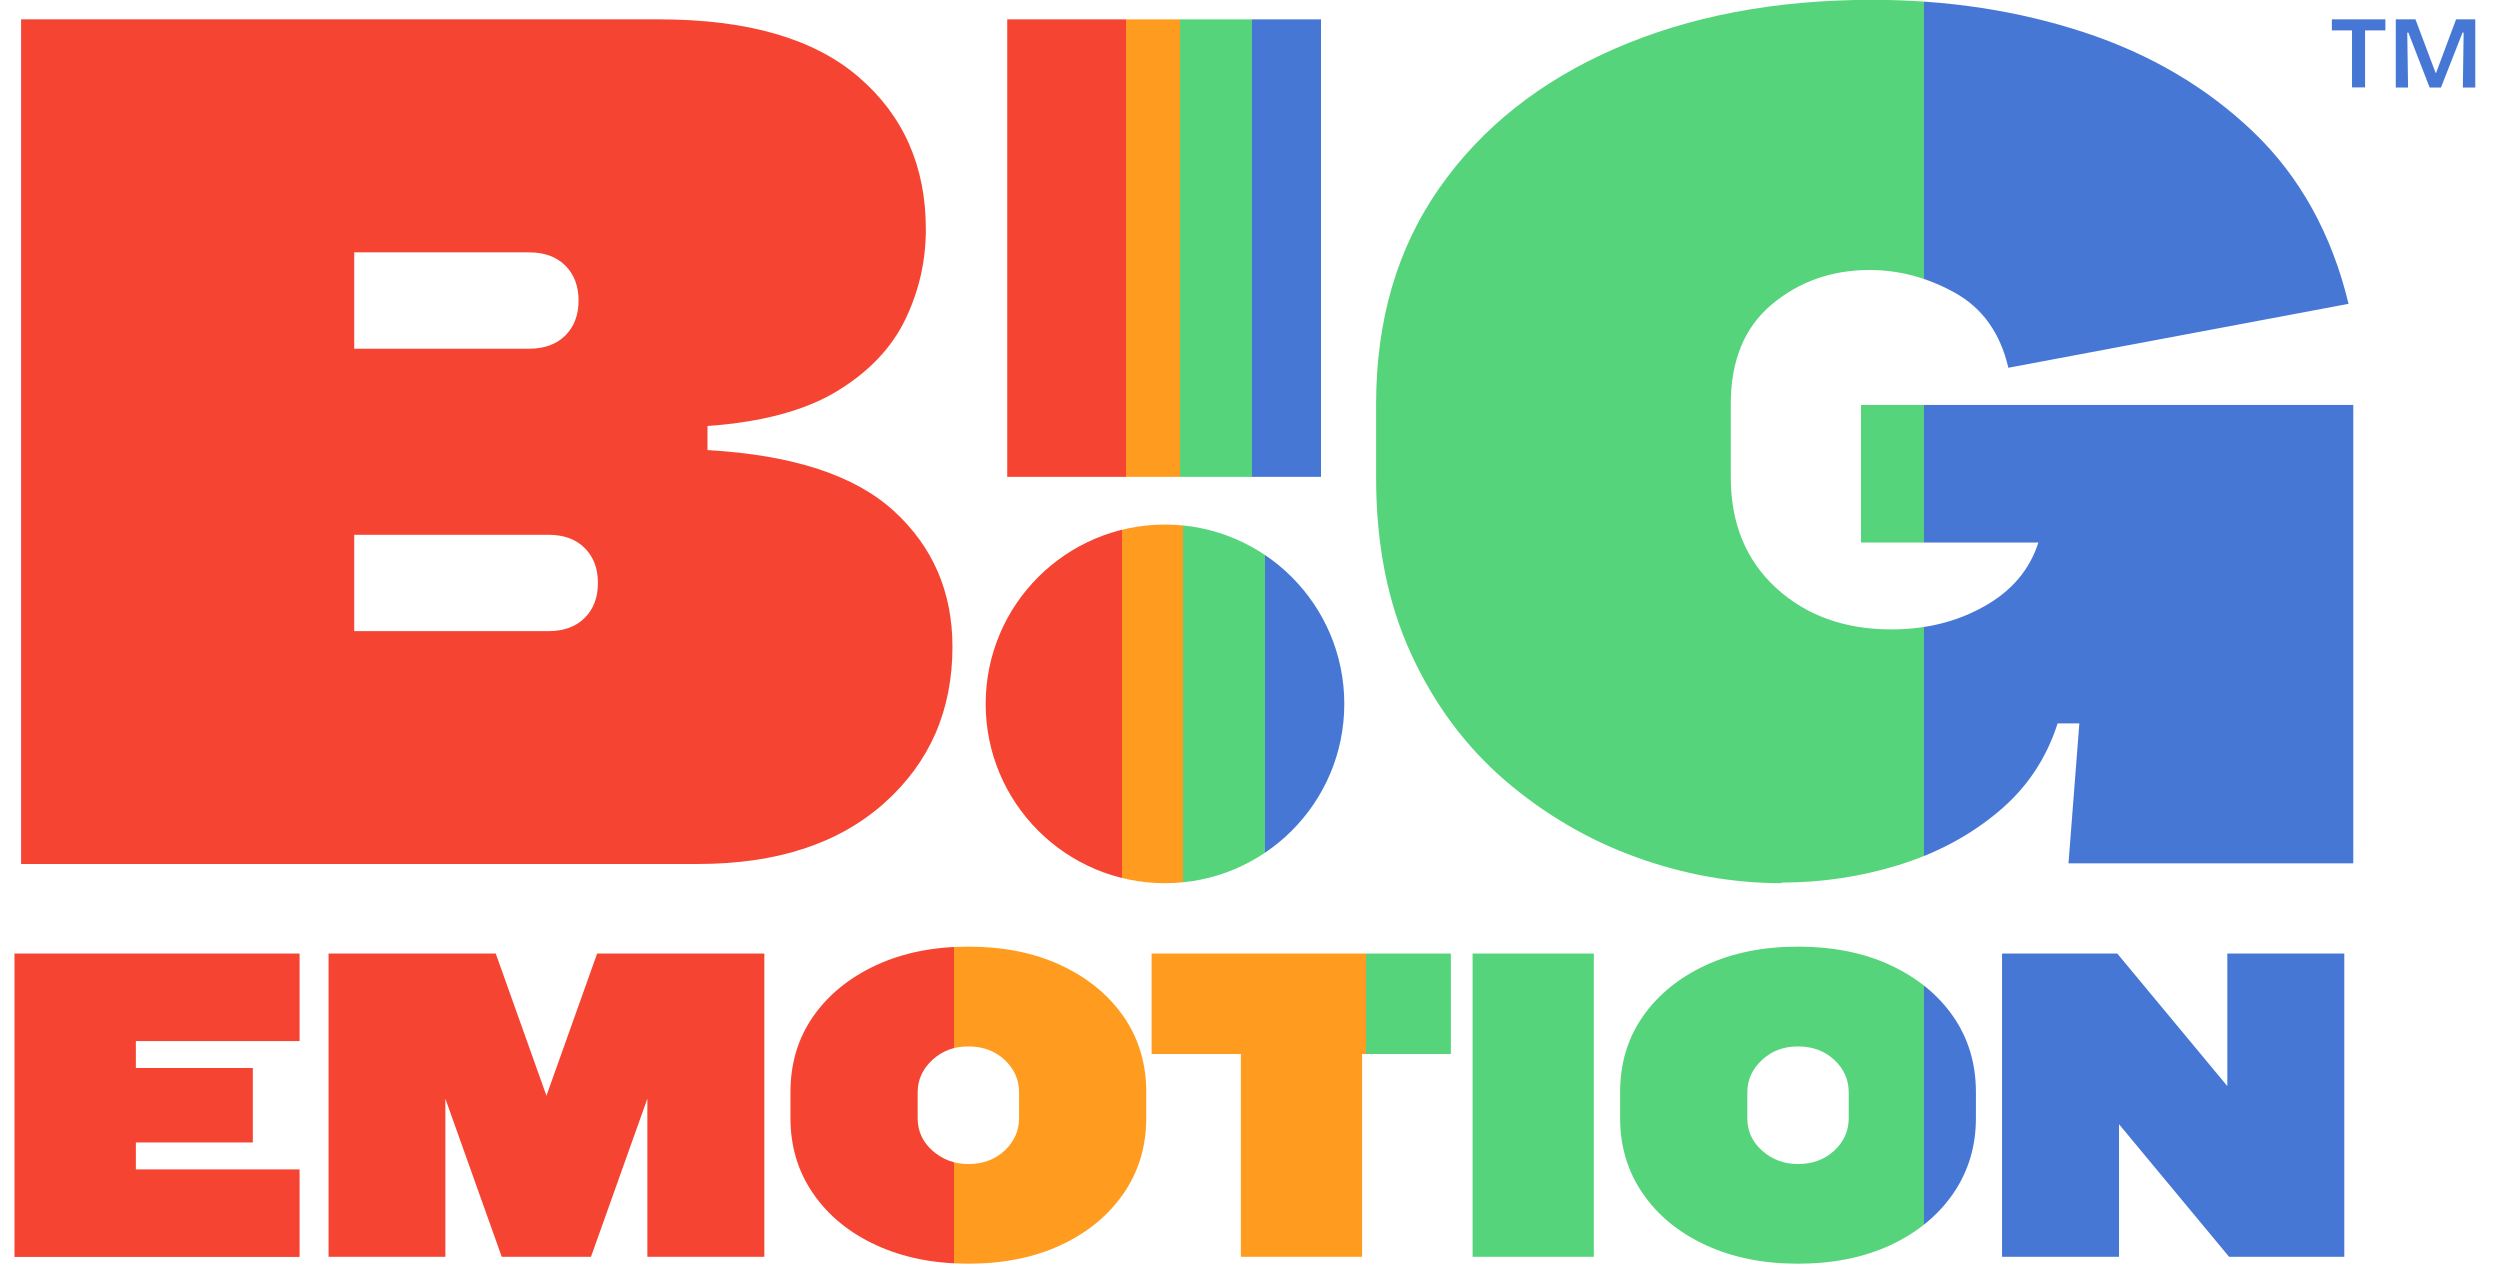
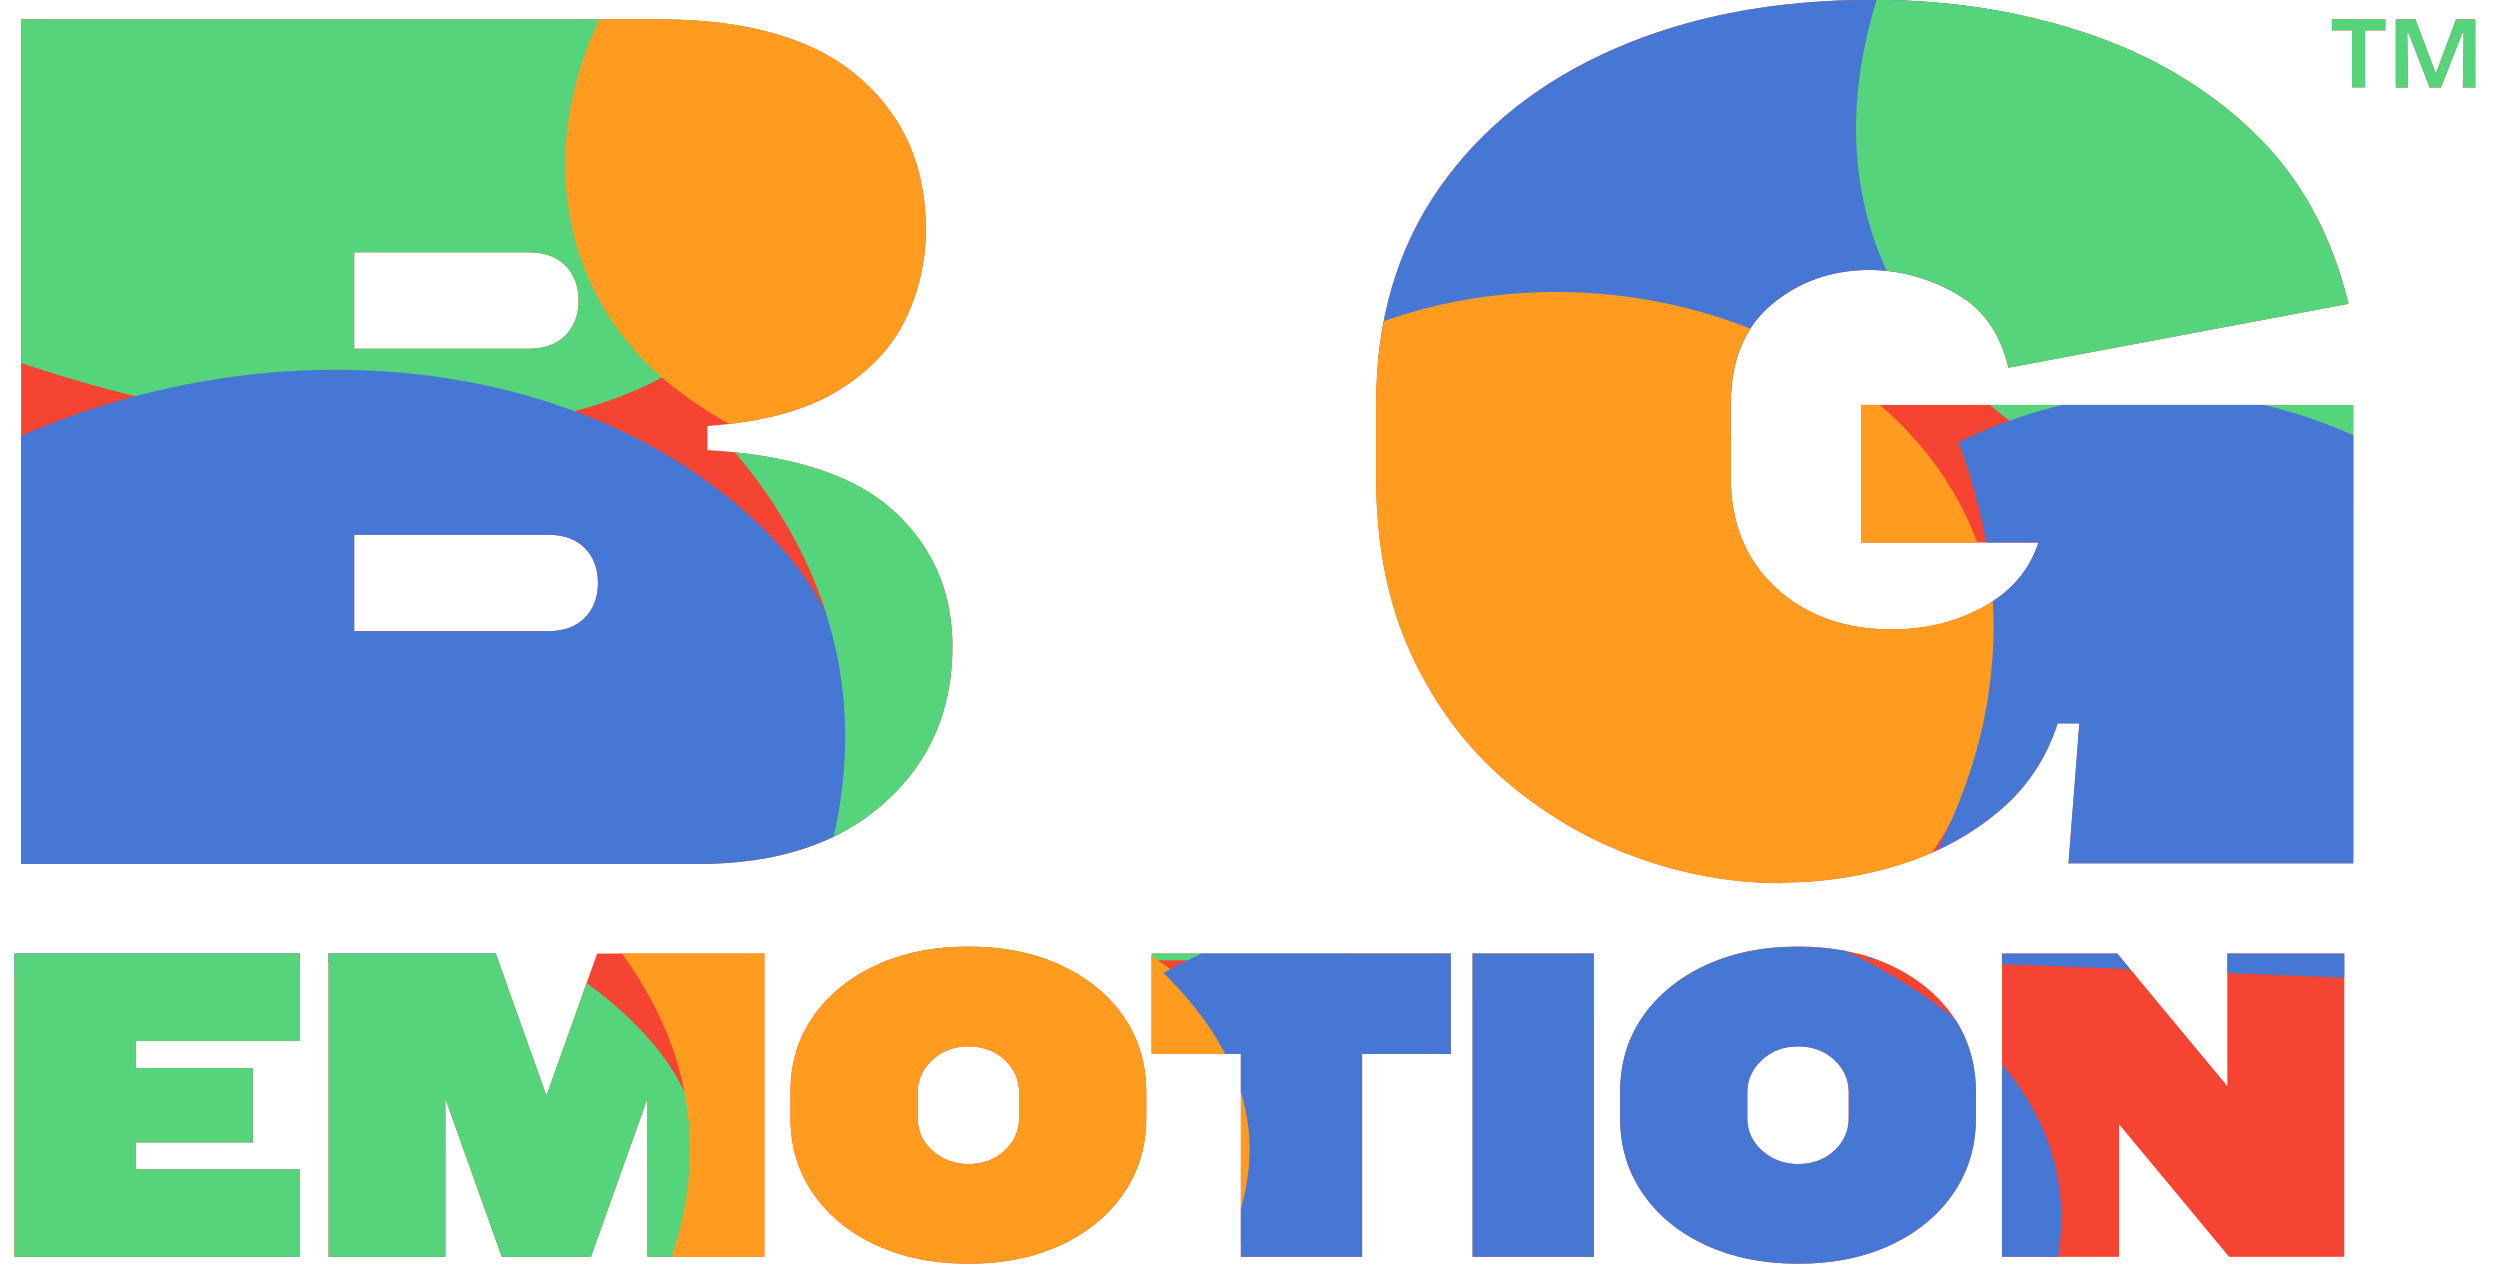
<svg xmlns="http://www.w3.org/2000/svg" version="1.1" viewBox="0 0 158.8 81.06">
  <defs>
-     <linearGradient id="ethniafrica-palette" x1="0" y1="0" x2="1" y2="0">
-       <stop offset="0" stop-color="#f54432" />
-       <stop offset=".38" stop-color="#f54432" />
-       <stop offset=".38" stop-color="#ff9c20" />
-       <stop offset=".55" stop-color="#ff9c20" />
-       <stop offset=".55" stop-color="#55d47b" />
-       <stop offset=".78" stop-color="#55d47b" />
-       <stop offset=".78" stop-color="#4677d5" />
-       <stop offset="1" stop-color="#4677d5" />
-     </linearGradient>
-     <style>
-       .mark {
-         fill: url(#ethniafrica-palette);
-       }
-     </style>
+     <clipPath id="big-emotion-letterforms" clipPathUnits="userSpaceOnUse">
+       <path d="M1.34,54.88V1.23h40.54c5.62,0,9.85,1.23,12.68,3.68,2.84,2.45,4.25,5.67,4.25,9.66,0,1.99-.43,3.9-1.3,5.71-.87,1.81-2.31,3.33-4.33,4.56-2.02,1.23-4.76,1.97-8.24,2.22v1.53c5.42.31,9.36,1.6,11.84,3.87,2.48,2.27,3.72,5.15,3.72,8.62,0,4.04-1.44,7.35-4.33,9.93-2.89,2.58-6.83,3.87-11.84,3.87H1.34ZM22.5,22.15h11.11c.97,0,1.74-.28,2.3-.84.56-.56.84-1.3.84-2.22s-.28-1.66-.84-2.22c-.56-.56-1.33-.84-2.3-.84h-11.11v6.13ZM22.5,40.09h12.34c.97,0,1.74-.28,2.3-.84.56-.56.84-1.3.84-2.22s-.28-1.66-.84-2.22c-.56-.56-1.33-.84-2.3-.84h-12.34v6.13ZM113.17,56.1c-3.12,0-6.2-.55-9.24-1.65-3.04-1.1-5.81-2.72-8.32-4.87-2.5-2.15-4.5-4.83-5.98-8.05-1.48-3.22-2.22-6.95-2.22-11.19v-4.68c0-5.31,1.34-9.89,4.02-13.72,2.68-3.83,6.4-6.78,11.15-8.85,4.75-2.07,10.19-3.1,16.33-3.1,4.8,0,9.3.69,13.49,2.07,4.19,1.38,7.77,3.49,10.73,6.32,2.96,2.84,4.98,6.48,6.05,10.92l-21.61,4.06c-.51-2.2-1.64-3.78-3.37-4.75-1.74-.97-3.55-1.46-5.44-1.46-2.4,0-4.47.73-6.21,2.18-1.74,1.46-2.61,3.56-2.61,6.32v4.68c0,2.91.96,5.25,2.87,7.01,1.92,1.76,4.36,2.64,7.32,2.64,2.2,0,4.16-.48,5.9-1.46,1.74-.97,2.89-2.32,3.45-4.06h-11.27v-8.74h31.27v29.12h-18.09l.69-8.89h-1.38c-.72,2.25-1.98,4.13-3.79,5.63-1.81,1.51-3.92,2.63-6.32,3.37-2.4.74-4.88,1.11-7.43,1.11ZM149.4,1.23h-1.28v.7h1.28v3.62h.83V1.93h1.29v-.7h-2.12ZM156.01,1.23l-1.27,3.4h-.03l-1.28-3.4h-1.25v4.33h.78l-.05-3.49h.07l1.35,3.49h.72l1.37-3.49h.07l-.05,3.49h.79V1.23h-1.2ZM.92,79.83v-19.26h18.11v5.56h-10.4v1.71h7.43v4.73h-7.43v1.71h10.4v5.56H.92ZM20.87,79.83v-19.26h10.62l3.22,9.03,3.22-9.03h10.62v19.26h-7.43v-10.04l-3.58,10.04h-5.67l-3.58-10.04v10.04h-7.43ZM61.51,80.27c-2.2,0-4.15-.39-5.86-1.18s-3.04-1.88-4-3.28c-.96-1.39-1.44-2.99-1.44-4.79v-1.65c0-1.82.48-3.42,1.44-4.8.96-1.38,2.3-2.47,4-3.26,1.71-.79,3.66-1.18,5.86-1.18s4.18.39,5.87,1.18c1.7.79,3.03,1.88,3.99,3.26.96,1.39,1.44,2.99,1.44,4.8v1.65c0,1.8-.48,3.39-1.44,4.79-.96,1.39-2.29,2.49-3.99,3.28-1.7.79-3.66,1.18-5.87,1.18ZM61.51,73.94c.92,0,1.68-.28,2.3-.85.61-.57.92-1.26.92-2.06v-1.65c0-.81-.31-1.49-.92-2.06-.61-.57-1.38-.85-2.3-.85s-1.66.28-2.28.85-.94,1.26-.94,2.06v1.65c0,.81.31,1.5.94,2.06s1.39.85,2.28.85ZM78.82,79.83v-12.88h-5.67v-6.38h19.01v6.38h-5.64v12.88h-7.7ZM93.54,79.83v-19.26h7.7v19.26h-7.7ZM114.21,80.27c-2.2,0-4.15-.39-5.86-1.18-1.71-.79-3.04-1.88-4-3.28-.96-1.39-1.44-2.99-1.44-4.79v-1.65c0-1.82.48-3.42,1.44-4.8.96-1.38,2.3-2.47,4-3.26,1.71-.79,3.66-1.18,5.86-1.18s4.18.39,5.87,1.18c1.7.79,3.03,1.88,3.99,3.26.96,1.39,1.44,2.99,1.44,4.8v1.65c0,1.8-.48,3.39-1.44,4.79-.96,1.39-2.29,2.49-3.99,3.28-1.7.79-3.66,1.18-5.87,1.18ZM114.21,73.94c.92,0,1.68-.28,2.3-.85s.92-1.26.92-2.06v-1.65c0-.81-.31-1.49-.92-2.06s-1.38-.85-2.3-.85-1.66.28-2.28.85-.94,1.26-.94,2.06v1.65c0,.81.31,1.5.94,2.06s1.39.85,2.28.85ZM127.17,79.83v-19.26h7.32l6.99,8.42v-8.42h7.43v19.26h-7.32l-6.99-8.42v8.42h-7.43Z" />
+       <g>
+         <rect x="63.98" y="1.23" width="19.93" height="29.06" />
+         <circle cx="74" cy="44.71" r="11.39" />
+       </g>
+     </clipPath>
  </defs>
-   <path class="mark" d="M1.34,54.88V1.23h40.54c5.62,0,9.85,1.23,12.68,3.68,2.84,2.45,4.25,5.67,4.25,9.66,0,1.99-.43,3.9-1.3,5.71-.87,1.81-2.31,3.33-4.33,4.56-2.02,1.23-4.76,1.97-8.24,2.22v1.53c5.42.31,9.36,1.6,11.84,3.87,2.48,2.27,3.72,5.15,3.72,8.62,0,4.04-1.44,7.35-4.33,9.93-2.89,2.58-6.83,3.87-11.84,3.87H1.34ZM22.5,22.15h11.11c.97,0,1.74-.28,2.3-.84.56-.56.84-1.3.84-2.22s-.28-1.66-.84-2.22c-.56-.56-1.33-.84-2.3-.84h-11.11v6.13ZM22.5,40.09h12.34c.97,0,1.74-.28,2.3-.84.56-.56.84-1.3.84-2.22s-.28-1.66-.84-2.22c-.56-.56-1.33-.84-2.3-.84h-12.34v6.13ZM113.17,56.1c-3.12,0-6.2-.55-9.24-1.65-3.04-1.1-5.81-2.72-8.32-4.87-2.5-2.15-4.5-4.83-5.98-8.05-1.48-3.22-2.22-6.95-2.22-11.19v-4.68c0-5.31,1.34-9.89,4.02-13.72,2.68-3.83,6.4-6.78,11.15-8.85,4.75-2.07,10.19-3.1,16.33-3.1,4.8,0,9.3.69,13.49,2.07,4.19,1.38,7.77,3.49,10.73,6.32,2.96,2.84,4.98,6.48,6.05,10.92l-21.61,4.06c-.51-2.2-1.64-3.78-3.37-4.75-1.74-.97-3.55-1.46-5.44-1.46-2.4,0-4.47.73-6.21,2.18-1.74,1.46-2.61,3.56-2.61,6.32v4.68c0,2.91.96,5.25,2.87,7.01,1.92,1.76,4.36,2.64,7.32,2.64,2.2,0,4.16-.48,5.9-1.46,1.74-.97,2.89-2.32,3.45-4.06h-11.27v-8.74h31.27v29.12h-18.09l.69-8.89h-1.38c-.72,2.25-1.98,4.13-3.79,5.63-1.81,1.51-3.92,2.63-6.32,3.37-2.4.74-4.88,1.11-7.43,1.11ZM149.4,1.23h-1.28v.7h1.28v3.62h.83V1.93h1.29v-.7h-2.12ZM156.01,1.23l-1.27,3.4h-.03l-1.28-3.4h-1.25v4.33h.78l-.05-3.49h.07l1.35,3.49h.72l1.37-3.49h.07l-.05,3.49h.79V1.23h-1.2ZM.92,79.83v-19.26h18.11v5.56h-10.4v1.71h7.43v4.73h-7.43v1.71h10.4v5.56H.92ZM20.87,79.83v-19.26h10.62l3.22,9.03,3.22-9.03h10.62v19.26h-7.43v-10.04l-3.58,10.04h-5.67l-3.58-10.04v10.04h-7.43ZM61.51,80.27c-2.2,0-4.15-.39-5.86-1.18s-3.04-1.88-4-3.28c-.96-1.39-1.44-2.99-1.44-4.79v-1.65c0-1.82.48-3.42,1.44-4.8.96-1.38,2.3-2.47,4-3.26,1.71-.79,3.66-1.18,5.86-1.18s4.18.39,5.87,1.18c1.7.79,3.03,1.88,3.99,3.26.96,1.39,1.44,2.99,1.44,4.8v1.65c0,1.8-.48,3.39-1.44,4.79-.96,1.39-2.29,2.49-3.99,3.28-1.7.79-3.66,1.18-5.87,1.18ZM61.51,73.94c.92,0,1.68-.28,2.3-.85.61-.57.92-1.26.92-2.06v-1.65c0-.81-.31-1.49-.92-2.06-.61-.57-1.38-.85-2.3-.85s-1.66.28-2.28.85-.94,1.26-.94,2.06v1.65c0,.81.31,1.5.94,2.06s1.39.85,2.28.85ZM78.82,79.83v-12.88h-5.67v-6.38h19.01v6.38h-5.64v12.88h-7.7ZM93.54,79.83v-19.26h7.7v19.26h-7.7ZM114.21,80.27c-2.2,0-4.15-.39-5.86-1.18-1.71-.79-3.04-1.88-4-3.28-.96-1.39-1.44-2.99-1.44-4.79v-1.65c0-1.82.48-3.42,1.44-4.8.96-1.38,2.3-2.47,4-3.26,1.71-.79,3.66-1.18,5.86-1.18s4.18.39,5.87,1.18c1.7.79,3.03,1.88,3.99,3.26.96,1.39,1.44,2.99,1.44,4.8v1.65c0,1.8-.48,3.39-1.44,4.79-.96,1.39-2.29,2.49-3.99,3.28-1.7.79-3.66,1.18-5.87,1.18ZM114.21,73.94c.92,0,1.68-.28,2.3-.85s.92-1.26.92-2.06v-1.65c0-.81-.31-1.49-.92-2.06s-1.38-.85-2.3-.85-1.66.28-2.28.85-.94,1.26-.94,2.06v1.65c0,.81.31,1.5.94,2.06s1.39.85,2.28.85ZM127.17,79.83v-19.26h7.32l6.99,8.42v-8.42h7.43v19.26h-7.32l-6.99-8.42v8.42h-7.43Z" />
-   <g>
-     <rect class="mark" x="63.98" y="1.23" width="19.93" height="29.06" />
-     <circle class="mark" cx="74" cy="44.71" r="11.39" />
+   <g clip-path="url(#big-emotion-letterforms)">
+     <path class="territory" fill="#f54432" d="M0 0h158.8v81.06H0z" />
+     <path class="territory" fill="#55d47b" d="M0 0h51.5c-3.8 7.4.7 13.8-4.9 20.4-7 8.2-25.9 9.5-46.6 2.2z" />
+     <path class="territory" fill="#ff9c20" d="M38.7 0h51.8c5.2 10.2.2 21.1-9.6 27.3-10.5 6.7-28 5.2-38.1-2.7-7.2-5.6-9.1-15.4-4.1-24.6z" />
+     <path class="territory" fill="#4677d5" d="M0 28.3c17.2-8.1 37.5-5.8 48.8 5.6 7 7.1 7.1 16.2 1.7 25.8L0 62.2z" />
+     <path class="territory" fill="#55d47b" d="M46.4 28.4c12.2-7.7 27.8-6.5 37.9 3.5 7.8 7.7 7.8 19.2.9 29.1H50.1c5.7-11.5 4.7-22.9-3.7-32.6z" />
+     <path class="territory" fill="#4677d5" d="M82.1 0h45.6c4.1 9.4.3 18.2-8.7 24.2-9.5 6.3-24 5.3-33.4-2.4-6.5-5.3-7.7-13.6-3.5-21.8z" />
+     <path class="territory" fill="#ff9c20" d="M80.6 24.2c10.7-7.7 26.5-7.5 37.4.4 8.8 6.5 11.3 17.2 6.2 27.1-6.2 12-22.9 16.2-37.8 9.4-11.2-5.2-14.1-19.6-5.8-36.9z" />
+     <path class="territory" fill="#55d47b" d="M119.2 0h39.6v29.3c-14.6 6.2-29 2.5-36.8-8.4-4.3-6-5.2-13.1-2.8-20.9z" />
+     <path class="territory" fill="#4677d5" d="M124.4 28.1c11.6-5.7 24.1-3.4 34.4 5.6v28.8l-40.2-1.6c8.2-10.5 10.1-21.4 5.8-32.8z" />
+     <path class="territory" fill="#55d47b" d="M0 58.3c13.6-4.8 29.5-2.7 39.1 5.6 5.8 5 7 10.7 3.8 17.2H0z" />
+     <path class="territory" fill="#ff9c20" d="M37.5 58.1c13.2-5.8 30.1-3.3 39.1 5.4 5.1 5 5.8 11 .9 17.6H42.2c3.2-8.1 1.7-15.9-4.7-23z" />
+     <path class="territory" fill="#4677d5" d="M73.9 61.8c14.3-7.8 33.3-7.6 46.5.3 8.5 5.1 11.8 11.5 10.1 19H76.9c4.1-6.9 3.1-13.3-3-19.3z" />
  </g>
</svg>
